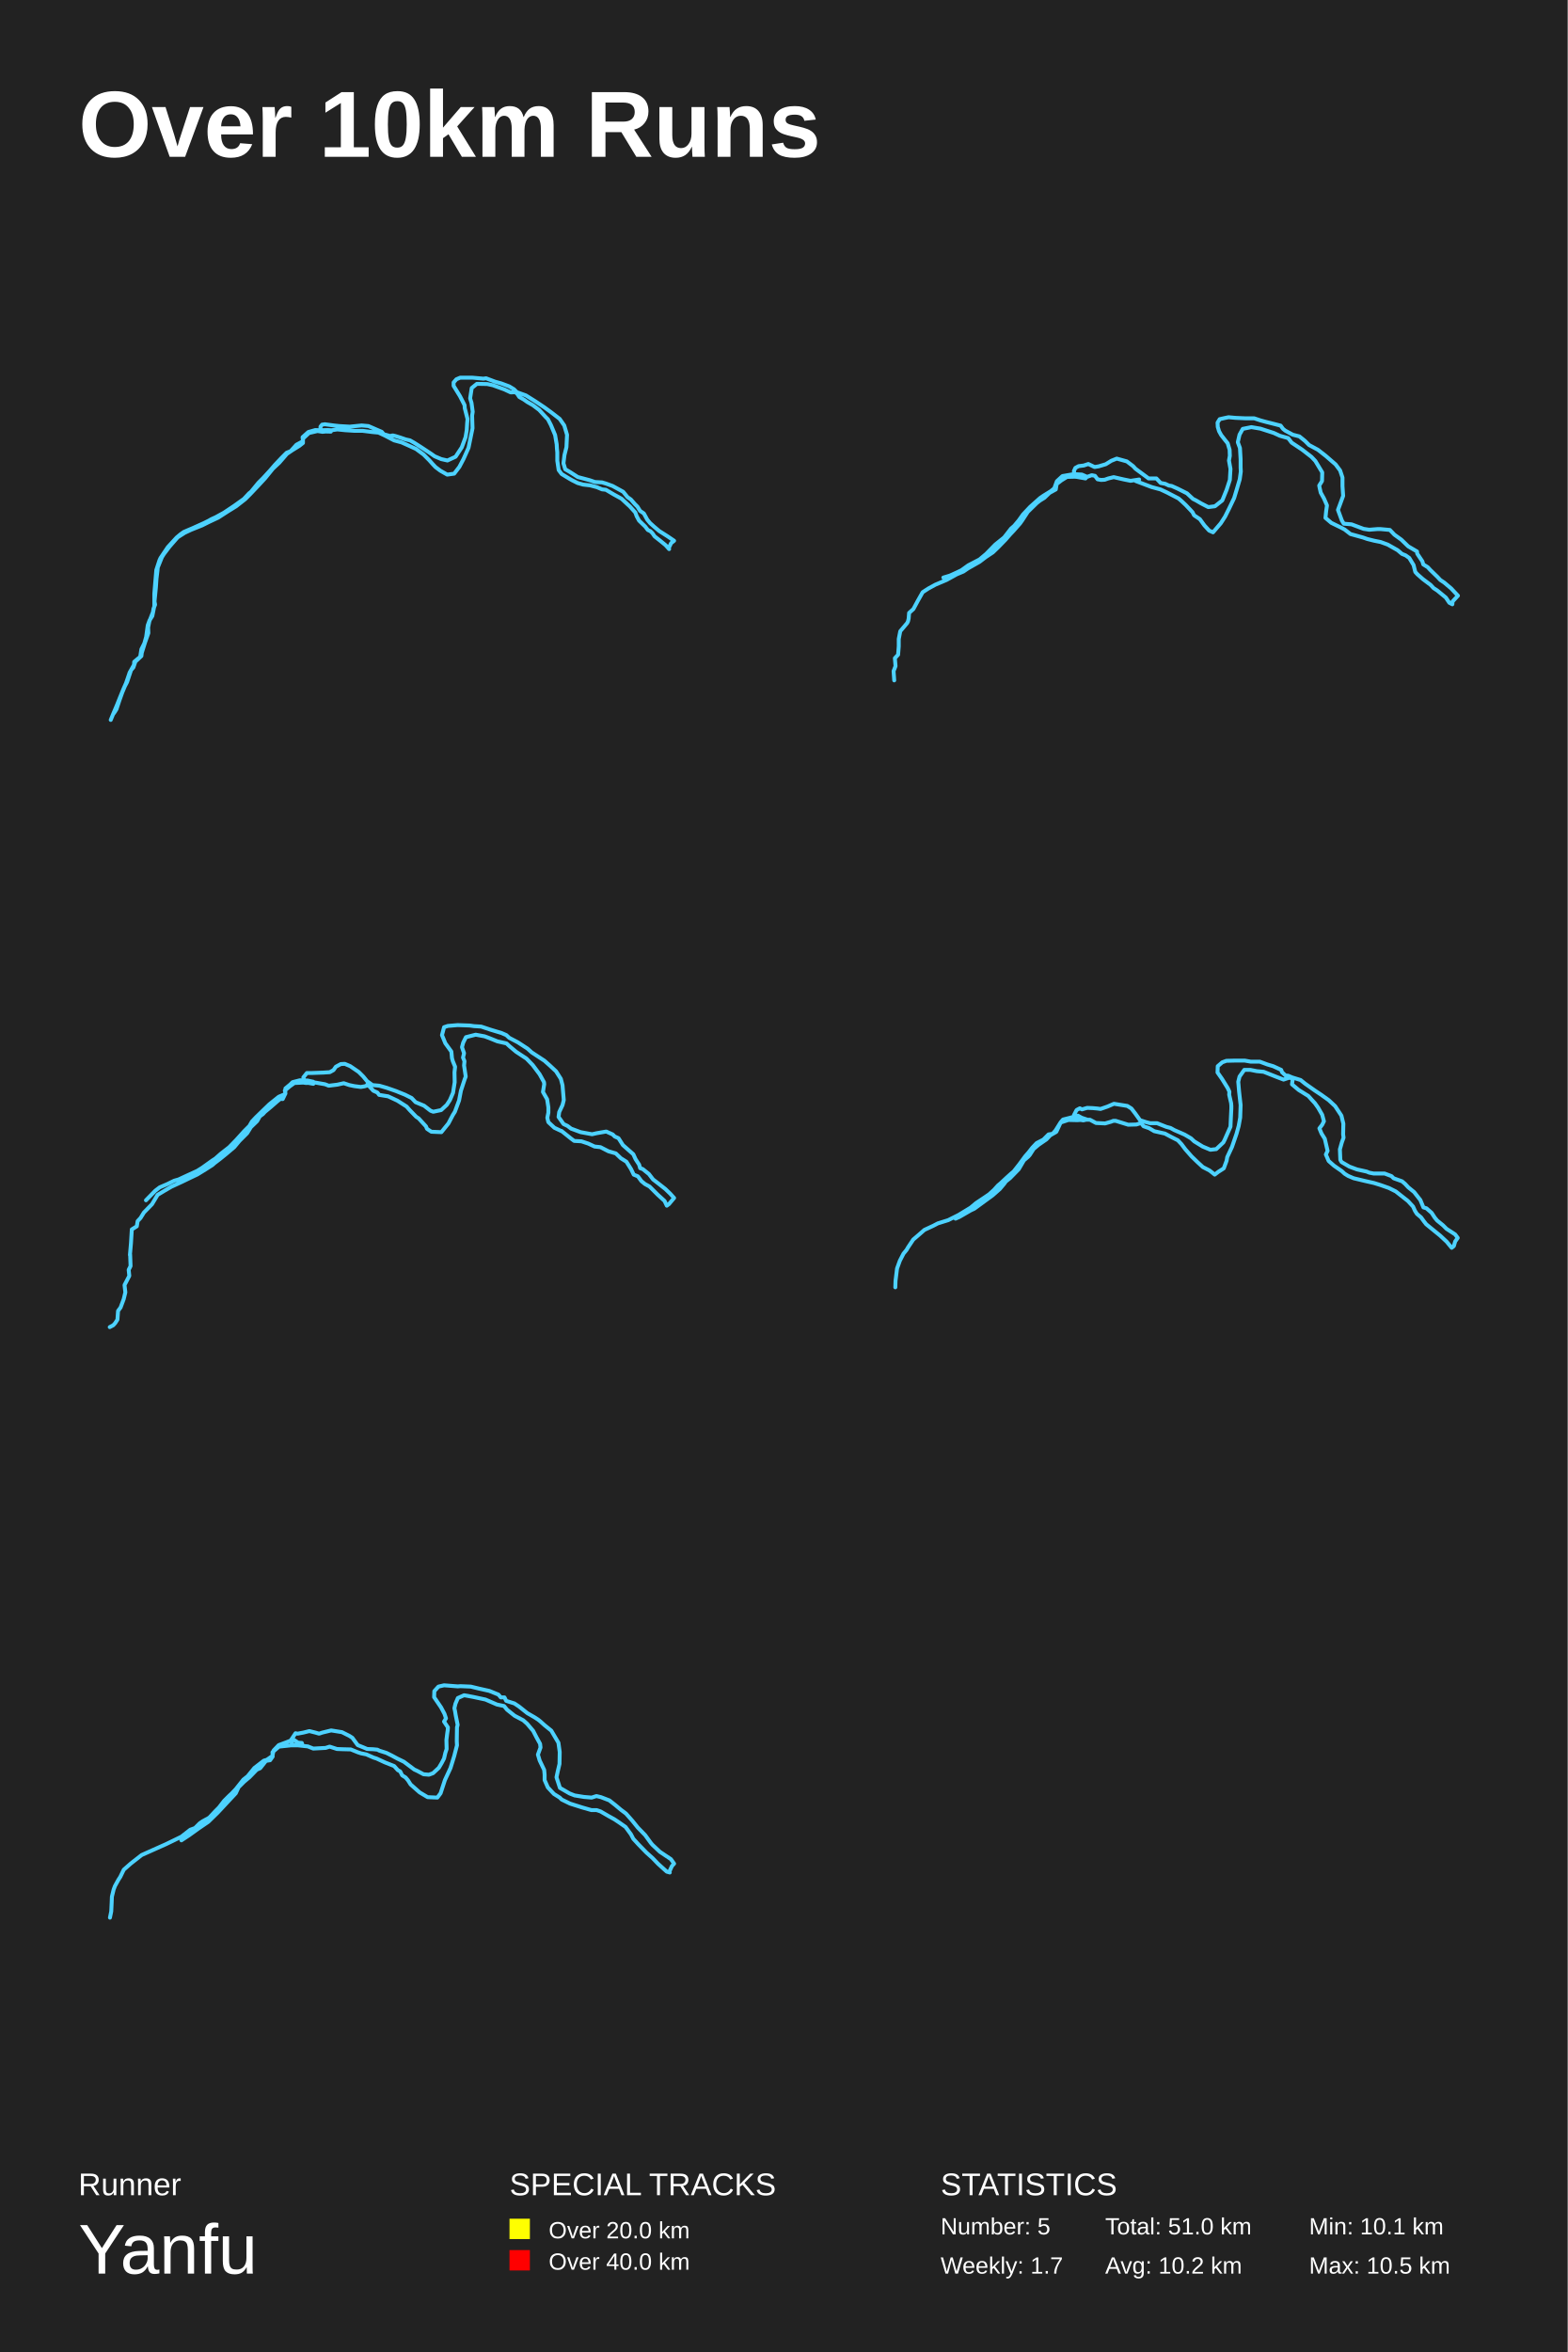
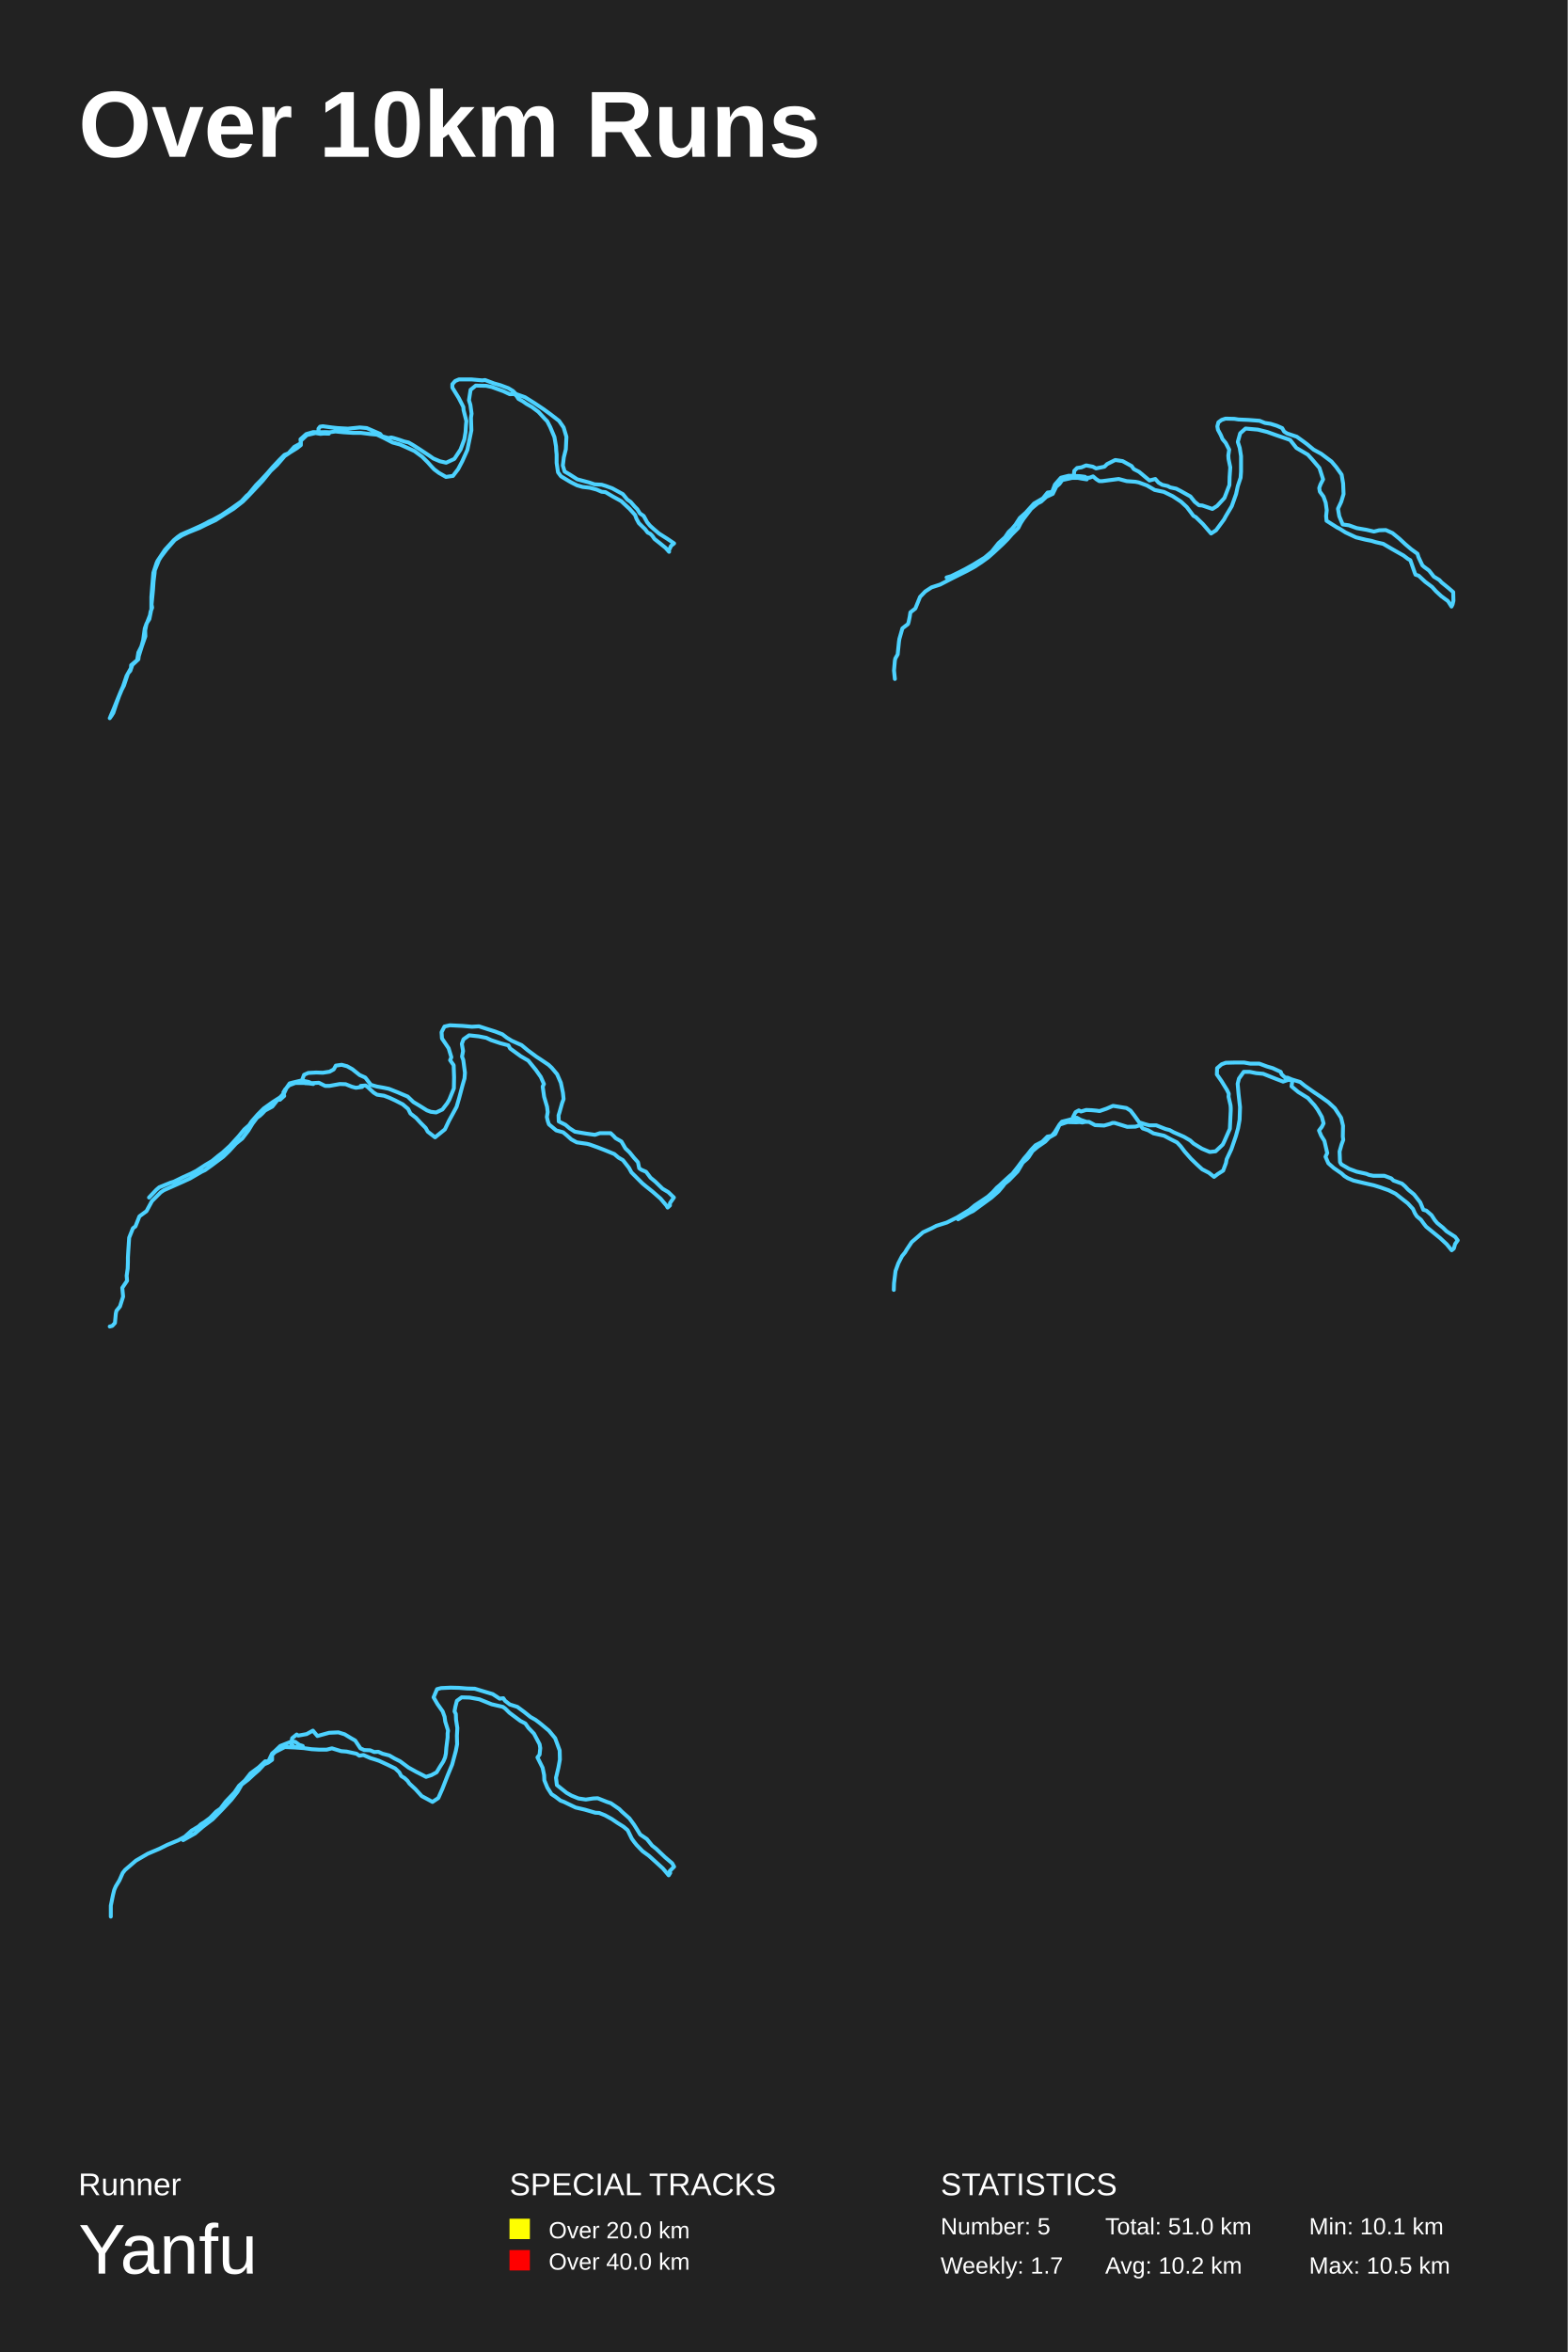
<svg xmlns="http://www.w3.org/2000/svg" baseProfile="full" height="300mm" version="1.1" viewBox="0,0,200,300" width="200mm">
  <defs />
  <rect fill="#222222" height="300" width="200" x="0" y="0" />
  <text fill="#FFFFFF" style="font-size:12px; font-family:Arial; font-weight:bold;" x="10" y="20">Over 10km Runs</text>
  <text fill="#FFFFFF" style="font-size:4px; font-family:Arial" x="10" y="280">Runner</text>
  <text fill="#FFFFFF" style="font-size:9px; font-family:Arial" x="10" y="290">Yanfu</text>
  <text fill="#FFFFFF" style="font-size:4px; font-family:Arial" x="65" y="280">SPECIAL TRACKS</text>
  <rect fill="yellow" height="2.6" width="2.6" x="65" y="283" />
  <text fill="#FFFFFF" style="font-size:3px; font-family:Arial" x="70" y="285.5">Over 20.0 km</text>
  <rect fill="red" height="2.6" width="2.6" x="65" y="287" />
  <text fill="#FFFFFF" style="font-size:3px; font-family:Arial" x="70" y="289.5">Over 40.0 km</text>
  <text fill="#FFFFFF" style="font-size:4px; font-family:Arial" x="120" y="280">STATISTICS</text>
  <text fill="#FFFFFF" style="font-size:3px; font-family:Arial" x="120" y="285">Number: 5</text>
  <text fill="#FFFFFF" style="font-size:3px; font-family:Arial" x="120" y="290">Weekly: 1.7</text>
  <text fill="#FFFFFF" style="font-size:3px; font-family:Arial" x="141" y="285">Total: 51.0 km</text>
  <text fill="#FFFFFF" style="font-size:3px; font-family:Arial" x="141" y="290">Avg: 10.2 km</text>
  <text fill="#FFFFFF" style="font-size:3px; font-family:Arial" x="167" y="285">Min: 10.1 km</text>
  <text fill="#FFFFFF" style="font-size:3px; font-family:Arial" x="167" y="290">Max: 10.5 km</text>
-   <polyline fill="none" opacity="1" points="14.127,91.827 14.482,90.964 14.914,89.948 15.32,88.932 15.777,87.815 16.082,87.129 16.336,86.393 16.539,85.783 17.097,84.793 17.123,84.412 17.884,83.777 18.037,82.812 18.417,82.05 18.646,81.238 18.849,79.765 19.078,79.13 19.433,78.571 19.687,77.301 19.687,75.752 19.814,74.203 19.941,72.705 20.347,71.46 20.474,71.181 21.413,69.784 22.53,68.565 23.013,68.159 23.444,67.854 24.028,67.6 24.511,67.397 26.034,66.711 26.643,66.407 26.948,66.229 27.506,65.975 28.573,65.391 29.867,64.527 31.111,63.638 31.772,62.927 32.025,62.724 32.965,61.581 33.549,60.997 34.437,60.032 35.072,59.296 35.935,58.382 36.57,57.747 37.078,57.544 37.814,56.731 38.652,56.274 38.601,55.766 39.337,55.106 40.226,54.852 40.886,54.877 41.774,54.852 42.307,54.877 43.044,54.775 44.059,54.877 45.252,54.953 46.268,54.953 47.487,55.106 48.299,55.182 49.111,55.563 50.279,56.172 51.219,56.426 52.133,56.832 53.072,57.264 54.037,57.975 54.773,58.712 55.179,59.169 55.56,59.575 56.169,60.032 57.058,60.54 57.946,60.413 58.606,59.55 59.14,58.534 59.774,57.112 59.977,56.121 60.282,54.623 60.231,53.023 60.307,52.515 60.155,51.398 59.977,50.814 60.054,50.306 60.181,49.493 60.841,48.96 62.161,48.985 62.872,49.138 64.344,49.671 65.157,50.052 65.766,50.026 66.02,50.28 66.248,50.636 66.832,50.966 67.264,51.271 67.975,51.677 68.787,52.287 69.625,53.201 69.904,53.48 70.285,54.217 70.818,55.487 71.021,56.68 71.047,57.188 71.097,57.696 71.097,58.763 71.275,59.956 71.656,60.464 72.621,61.048 72.976,61.251 73.687,61.607 74.398,61.81 75.286,61.912 76.15,62.14 76.81,62.419 77.292,62.47 78.282,63.054 79.298,63.613 80.085,64.35 80.339,64.578 81.049,65.365 81.227,65.848 81.532,66.407 82.319,67.168 82.649,67.6 82.979,67.753 83.233,68.006 83.512,68.413 84.223,68.972 84.908,69.53 85.365,70.038 85.289,69.962 85.619,69.276 86.0,68.972 85.137,68.387 84.096,67.727 83.436,67.168 82.928,66.711 82.573,66.28 82.141,65.492 81.659,65.162 81.329,64.629 80.973,64.273 80.491,63.715 80.059,63.41 79.501,62.724 78.155,61.988 77.317,61.683 76.81,61.531 75.896,61.48 75.236,61.251 73.712,60.845 72.722,60.21 72.113,59.855 71.884,59.093 72.011,58.051 72.265,57.036 72.341,55.461 71.986,54.268 71.402,53.429 70.285,52.566 69.447,51.957 68.305,51.195 67.086,50.433 65.944,50.026 65.563,49.646 64.979,49.29 63.963,48.909 63.151,48.68 62.008,48.249 61.678,48.3 60.282,48.173 58.708,48.173 58.226,48.376 57.87,48.782 57.87,49.214 58.683,50.534 59.14,51.423 59.267,51.677 59.292,52.058 59.647,53.455 59.597,53.988 59.546,54.852 59.394,55.766 58.911,57.061 58.124,58.255 57.083,58.737 56.296,58.559 55.458,58.204 54.951,57.848 53.681,57.01 52.843,56.477 52.31,56.172 51.752,56.045 51.092,55.817 50.432,55.613 50.102,55.537 49.772,55.613 48.959,55.385 48.705,55.08 48.172,54.852 47.004,54.344 46.141,54.268 44.618,54.42 43.298,54.344 42.587,54.268 41.444,54.115 41.089,54.166 40.886,54.42 40.886,54.801 41.114,55.029 42.206,55.055 42.155,54.979 41.14,55.08 40.505,54.979 39.413,55.233 38.652,55.944 38.652,56.502 38.169,56.883 37.306,57.417 36.595,57.899 36.291,58.255 35.63,59.016 34.818,59.778 33.828,60.997 32.838,62.064 31.898,63.054 31.289,63.664 30.121,64.578 29.055,65.238 27.836,66.026 26.643,66.584 25.78,67.016 24.384,67.575 23.571,67.956 22.657,68.54 21.616,69.733 20.906,70.673 20.652,71.079 20.118,72.4 20.093,72.755 19.966,73.797 19.89,74.914 19.712,76.717 19.788,77.123 19.585,77.631 19.509,78.088 19.052,79.257 18.9,80.019 18.925,80.755 18.494,81.974 18.087,83.269 18.037,83.675 17.605,84.082 17.275,84.387 17.021,85.123 16.717,85.479 16.209,87.002 15.929,87.536 15.599,88.323 15.244,89.313 14.863,90.456 14.66,90.786 14.406,91.142" stroke="#4DD2FF" stroke-dasharray="none" stroke-linecap="round" stroke-linejoin="round" stroke-width="0.5" />
-   <polyline fill="none" opacity="1" points="114.082,86.782 114.0,85.6 114.247,84.968 114.165,83.951 114.577,83.511 114.66,82.439 114.66,81.504 114.852,80.515 115.731,79.47 115.841,79.25 115.924,78.893 115.979,78.178 116.528,77.683 117.105,76.611 117.71,75.539 118.424,75.072 119.331,74.577 120.76,73.972 122.052,73.257 122.904,72.9 123.508,72.488 124.965,71.663 125.762,71.058 126.669,70.454 127.356,69.794 128.29,68.832 128.84,68.199 129.307,67.705 130.131,66.77 130.406,66.385 131.121,65.286 132.275,64.159 132.66,63.856 133.237,63.499 133.896,62.867 134.693,62.427 134.803,61.74 135.408,61.272 136.122,60.832 137.111,60.805 137.469,60.832 138.678,60.832 139.282,60.612 139.695,60.695 140.024,61.135 140.464,61.217 140.931,61.19 141.398,61.025 142.085,60.86 143.405,61.162 144.229,61.327 145.328,61.162 144.889,61.355 146.922,62.124 148.049,62.427 148.873,62.812 150.357,63.581 150.769,63.939 151.264,64.406 151.841,65.011 152.144,65.341 152.336,65.725 153.078,66.22 153.655,67.017 154.26,67.677 154.754,67.897 155.744,66.743 156.293,65.89 156.788,64.901 157.447,63.526 157.805,62.344 158.162,61.135 158.299,60.145 158.272,59.65 158.272,58.578 158.189,57.149 157.915,56.407 158.134,55.444 158.547,54.702 159.646,54.482 160.8,54.675 162.504,55.225 163.273,55.582 164.345,55.884 164.785,56.462 166.104,57.341 167.313,58.276 167.808,58.798 168.687,60.255 168.66,61.355 168.302,61.932 168.357,62.234 168.495,62.839 168.907,63.581 169.292,64.461 169.182,65.231 169.099,66.055 169.841,66.688 171.078,67.292 171.545,67.54 172.287,68.117 173.881,68.557 174.431,68.749 175.31,68.969 176.134,69.134 177.041,69.464 178.305,70.179 178.855,70.646 179.322,70.838 179.789,71.168 180.339,72.075 180.559,72.955 180.834,73.257 181.521,73.862 182.51,74.604 182.895,75.017 183.362,75.319 184.461,76.226 184.901,76.886 185.285,77.078 185.313,76.721 186.0,75.979 185.121,75.044 184.241,74.302 183.747,73.972 183.389,73.587 182.455,72.68 182.153,72.35 181.576,71.993 181.466,71.608 180.806,70.619 180.779,70.344 179.652,69.684 178.773,68.832 177.893,68.199 177.316,67.595 176.134,67.485 175.722,67.485 174.678,67.567 173.963,67.457 172.424,66.88 171.435,66.798 171.188,66.385 170.693,65.038 170.94,64.378 171.353,63.251 171.27,62.014 171.27,60.915 170.968,60.008 170.391,59.238 169.154,58.166 168.137,57.369 167.011,56.764 166.489,56.242 165.774,55.664 164.922,55.444 163.96,54.922 163.685,54.702 163.383,54.29 162.421,54.043 161.542,53.823 160.827,53.63 160.003,53.355 158.876,53.355 157.64,53.3 156.733,53.218 156.211,53.328 155.606,53.465 155.331,53.905 155.359,54.455 155.524,55.005 155.798,55.499 156.293,56.132 156.623,56.544 156.87,57.369 156.898,58.138 156.788,58.743 156.98,59.815 156.898,61.217 156.485,62.482 155.936,63.829 155.002,64.571 154.15,64.681 153.243,64.214 152.583,63.829 152.198,63.636 151.429,62.922 150.824,62.619 150.22,62.317 149.478,61.987 149.121,61.932 148.653,61.712 148.076,61.602 147.527,61.025 146.84,61.025 146.537,61.025 144.861,59.788 144.559,59.458 143.762,58.853 142.47,58.496 141.783,58.771 141.069,59.211 140.162,59.485 139.64,59.568 138.843,59.183 138.266,59.375 137.606,59.458 137.194,59.678 137.002,60.09 137.111,60.612 137.386,60.832 138.485,61.025 138.65,60.805 138.018,60.53 136.974,60.475 135.545,60.722 134.831,61.382 134.501,62.289 134.061,62.647 133.127,63.224 132.687,63.526 131.423,64.653 130.516,65.615 129.966,66.385 129.389,67.072 128.977,67.43 128.51,68.035 128.098,68.557 126.971,69.464 125.817,70.646 124.965,71.361 123.536,72.103 122.656,72.735 122.024,73.038 121.173,73.422 120.348,73.67" stroke="#4DD2FF" stroke-dasharray="none" stroke-linecap="round" stroke-linejoin="round" stroke-width="0.5" />
-   <polyline fill="none" opacity="1" points="14.0,169.274 14.451,169.035 14.691,168.769 14.983,168.318 15.062,167.202 15.381,166.777 15.779,165.714 15.992,164.837 15.886,163.908 16.496,162.739 16.417,161.968 16.656,161.49 16.603,160.029 16.576,160.082 16.709,158.568 16.815,156.814 17.453,156.416 17.559,155.752 17.931,155.353 18.356,154.662 19.391,153.6 20.108,152.404 21.038,151.846 21.861,151.368 23.242,150.731 24.119,150.306 25.181,149.801 26.217,149.163 27.093,148.605 27.359,148.366 28.023,147.861 28.846,147.197 29.882,146.321 30.546,145.524 31.529,144.541 32.007,143.77 32.803,143 33.149,142.389 33.547,142.097 33.786,141.831 34.583,141.167 35.406,140.449 35.778,140.157 36.07,140.184 36.415,139.466 36.336,139.094 37,138.537 37.557,138.138 38.699,138.085 39.045,138.138 40.24,138.085 41.461,138.297 41.94,138.483 43.028,138.351 43.852,138.165 44.569,138.404 45.206,138.537 46.03,138.643 46.508,138.563 46.773,138.483 46.879,138.297 47.623,139.121 48.154,139.36 48.367,139.652 49.509,139.838 50.252,140.184 50.704,140.396 51.872,141.14 52.271,141.592 53.094,142.442 53.413,142.654 54.342,143.664 54.475,143.983 55.033,144.355 56.308,144.408 57.211,143.292 57.768,142.229 58.034,141.804 58.565,140.37 58.804,139.121 59.282,137.66 59.415,137.315 59.203,135.907 59.256,135.349 59.07,134.897 59.203,134.339 58.937,133.569 59.096,132.984 59.442,132.293 60.69,131.975 61.832,132.187 62.469,132.426 63.452,132.825 64.62,133.09 65.019,133.462 65.842,134.153 67.17,135.03 67.967,135.853 68.843,137.022 69.401,138.032 69.428,138.297 69.268,139.28 69.799,140.21 69.959,141.246 69.959,141.911 69.826,142.575 69.959,143.133 70.729,143.85 71.685,144.302 71.632,144.248 72.827,145.205 73.252,145.524 74.181,145.577 75.058,145.869 75.855,146.241 76.598,146.321 77.634,146.852 78.564,147.118 79.201,147.729 79.918,148.18 80.502,149.11 80.848,149.827 81.379,150.04 81.83,150.651 82.282,151.023 82.866,151.342 83.902,152.378 84.778,153.175 85.07,153.786 85.389,153.547 85.416,153.494 86.0,152.803 85.495,152.245 84.885,151.66 84.008,150.97 83.318,150.438 82.786,149.748 81.99,149.11 81.671,149.004 81.538,148.552 81.087,147.861 80.795,147.224 79.918,146.453 79.467,146.055 78.909,145.178 78.431,144.966 78.165,144.7 77.342,144.328 76.12,144.541 75.536,144.673 74.075,144.408 72.854,143.956 72.402,143.611 71.897,143.372 71.26,142.468 71.34,141.857 71.765,140.954 71.924,140.317 71.871,139.679 71.765,138.43 71.552,137.607 70.941,136.65 70.145,135.907 69.454,135.295 68.684,134.791 67.834,134.233 67.303,133.755 66.081,132.958 64.966,132.373 64.594,132.028 63.983,131.762 62.575,131.337 61.38,130.939 60.477,130.885 59.92,130.806 58.379,130.753 57.131,130.859 56.653,131.018 56.387,132.028 56.812,133.064 57.582,134.127 57.662,134.977 57.768,135.349 58.06,136.066 57.981,136.783 58.007,138.032 57.795,139.387 57.397,140.317 56.998,140.928 56.281,141.592 55.272,141.804 54.927,141.671 54.103,141.034 53.014,140.582 52.51,140.051 51.66,139.626 50.996,139.36 50.544,139.174 49.323,138.749 48.393,138.483 47.517,138.404 46.826,137.899 46.348,137.315 45.764,136.73 44.675,135.986 43.985,135.694 43.48,135.721 42.842,136.066 42.55,136.491 42.072,136.757 41.249,136.81 39.788,136.863 39.151,136.863 38.699,137.421 38.832,137.846 39.257,138.112 39.974,138.244 39.974,137.979 39.231,137.819 38.248,137.793 37.318,138.032 37.026,138.324 36.415,138.829 36.389,139.546 35.565,139.891 34.37,140.848 33.6,141.592 32.671,142.495 32.139,143.053 31.821,143.611 31.157,144.275 30.148,145.391 29.245,146.321 28.156,147.171 27.465,147.782 27.093,148.021 25.792,148.951 25.155,149.349 23.933,149.907 22.791,150.438 22.233,150.598 21.304,151.049 20.374,151.448 19.816,151.873 18.621,153.095" stroke="#4DD2FF" stroke-dasharray="none" stroke-linecap="round" stroke-linejoin="round" stroke-width="0.5" />
-   <polyline fill="none" opacity="1" points="121.902,155.44 122.398,155.219 123.829,154.393 124.298,154.173 125.316,153.429 126.638,152.465 127.546,151.666 128.125,150.978 128.317,150.702 128.868,150.262 129.969,149.132 130.63,148.003 131.181,147.535 131.374,147.315 131.869,146.544 132.53,145.993 133.494,145.332 133.989,144.808 134.76,144.368 135.311,143.183 136.302,142.853 137.431,142.88 138.285,142.825 139.055,142.825 139.826,143.239 140.983,143.294 141.754,143.073 142.029,142.963 142.332,142.963 143.929,143.459 144.975,143.431 145.581,143.239 145.884,143.652 146.6,143.9 147.26,144.285 148.61,144.588 149.491,145.056 150.262,145.442 150.73,145.938 151.225,146.599 152.024,147.507 152.767,148.224 153.455,148.857 154.309,149.298 154.97,149.821 155.438,149.463 156.126,149.022 156.484,148.058 156.567,147.59 157.172,146.296 157.751,144.616 158.026,143.624 158.219,142.55 158.274,140.953 158.081,139.245 157.971,137.978 158.136,137.317 158.742,136.463 159.513,136.463 160.339,136.628 161.22,136.711 162.817,137.345 163.753,137.703 164.414,137.482 164.937,137.51 164.827,138.309 165.68,139.025 166.919,139.796 167.387,140.319 167.745,140.705 168.158,141.283 168.681,142.192 168.902,143.018 168.681,143.459 168.324,143.927 168.599,144.588 169.012,145.249 169.37,146.791 169.15,147.26 169.507,148.086 170.196,148.692 171.187,149.38 171.545,149.711 171.985,149.986 172.701,150.289 174.078,150.62 175.289,150.895 176.088,151.143 177.189,151.529 178.07,151.969 178.979,152.685 179.612,153.181 180.273,153.897 180.521,154.448 180.769,154.834 181.292,155.274 181.65,155.77 181.953,156.156 182.696,156.762 183.742,157.615 184.568,158.386 185.202,159.158 185.477,158.937 185.642,158.359 185.972,157.891 185.642,157.45 184.541,156.734 184.1,156.293 183.357,155.687 183.054,155.329 182.641,154.696 181.98,154.118 181.595,154.007 181.209,153.071 180.411,152.052 179.667,151.446 179.254,151.005 178.869,150.675 177.795,150.289 177.52,150.014 176.639,149.683 175.234,149.683 174.684,149.573 174.353,149.435 173.114,149.16 172.151,148.802 171.159,148.224 170.994,147.948 170.939,146.599 171.187,145.717 171.407,145.111 171.352,144.698 171.38,143.321 171.132,142.302 170.333,141.09 169.507,140.319 168.461,139.575 167.718,139.08 166.506,138.226 165.928,137.758 164.854,137.427 164.331,137.207 164.001,137.179 163.56,136.766 163.45,136.463 162.431,135.995 161.688,135.775 160.724,135.417 159.568,135.417 158.797,135.279 157.585,135.279 156.457,135.306 155.933,135.499 155.355,135.995 155.328,136.794 155.906,137.62 156.622,138.777 156.842,139.245 156.815,139.631 157.062,140.705 157.09,141.035 157.09,141.393 157.035,142.495 156.98,143.707 156.236,145.387 156.071,145.717 155.163,146.571 154.419,146.654 153.428,146.241 152.354,145.58 151.941,145.194 151.143,144.726 150.647,144.505 149.821,144.147 149.325,143.872 148.802,143.734 148.169,143.486 147.618,143.266 146.737,143.266 146.214,143.128 145.443,142.88 144.81,141.999 144.342,141.393 143.819,141.063 142.965,140.925 142.112,140.787 141.286,141.145 140.405,141.448 139.992,141.393 139.386,141.338 138.698,141.311 138.037,141.503 137.761,141.366 137.348,141.586 137.018,142.219 137.266,142.743 138.202,142.908 138.67,142.798 138.009,142.578 137.514,142.302 136.385,142.605 135.614,142.798 135.311,143.156 134.678,144.175 134.292,144.616 133.769,144.698 133.108,145.359 132.255,145.8 131.704,146.378 131.208,147.012 130.795,147.48 130.024,148.527 129.309,149.435 129.006,149.683 128.455,150.179 127.657,150.923 127.326,151.198 126.803,151.776 126.197,152.327 125.674,152.685 124.518,153.457 123.829,154.035 122.288,154.971 120.966,155.632 119.644,156.045 119.066,156.348 117.937,156.872 117.276,157.45 116.506,158.111 115.845,159.103 115.652,159.433 115.267,159.901 114.798,160.81 114.441,161.802 114.248,163.372 114.22,164.198" stroke="#4DD2FF" stroke-dasharray="none" stroke-linecap="round" stroke-linejoin="round" stroke-width="0.5" />
-   <polyline fill="none" opacity="1" points="23.141,234.737 24.105,234.104 25.371,233.195 26.583,232.369 27.767,231.212 28.923,229.972 30.08,228.733 30.437,227.962 31.153,227.246 31.814,226.695 32.75,225.731 33.191,225.538 33.934,224.602 34.457,224.519 34.788,224.051 34.76,223.5 35.586,222.784 37.156,222.619 37.982,222.619 39.276,222.757 39.964,223.032 41.533,222.949 42.057,222.784 42.993,223.087 43.736,223.115 44.755,223.142 45.636,223.5 46.049,223.638 46.737,223.776 47.673,224.189 48.031,224.299 49.105,224.795 50.289,225.263 50.757,225.786 51.06,225.951 51.308,226.447 51.748,226.723 52.051,227.081 52.382,227.604 53.538,228.623 54.557,229.229 55.796,229.284 56.209,228.733 56.759,227.053 57.475,225.511 57.943,223.996 58.301,222.619 58.274,222.068 58.301,220.333 58.384,220.002 58.136,218.763 58.054,218.267 57.971,217.882 58.109,217.303 58.411,216.587 59.21,216.229 60.394,216.449 61.936,216.78 63.395,217.413 64.304,217.606 64.689,218.074 65.653,218.846 66.754,219.424 67.25,219.865 68.021,220.774 68.461,221.627 68.902,222.426 68.957,222.894 68.626,223.803 68.847,224.547 69.425,225.759 69.48,226.365 69.48,227.053 69.893,227.989 70.664,228.816 71.407,229.284 71.655,229.532 72.729,230.055 74.298,230.551 75.455,230.881 76.115,230.881 76.611,231.047 77.657,231.653 78.401,232.066 78.979,232.451 79.805,233.03 80.493,233.966 80.796,234.544 81.154,234.93 81.402,235.205 82.476,236.307 83.247,236.996 83.963,237.739 85.064,238.731 85.449,238.841 85.367,238.786 85.725,238.015 86.0,237.712 85.587,237.133 84.183,236.197 83.247,235.316 83.054,235.095 82.311,234.076 81.374,233.112 80.686,232.258 79.86,231.322 79.199,230.826 78.511,230.248 77.74,229.642 76.666,229.229 76.088,229.091 75.482,229.284 74.491,229.201 73.307,229.009 72.674,228.761 71.435,228.045 70.994,226.695 71.159,225.924 71.38,224.987 71.407,223.473 71.242,222.288 70.333,220.746 69.48,220.057 68.929,219.562 68.654,219.341 68.186,219.038 67.277,218.515 66.203,217.661 65.625,217.276 64.579,216.945 64.359,216.505 63.891,216.505 63.588,216.146 62.431,215.678 61.082,215.375 60.063,215.127 58.742,215.072 58.411,215.1 56.649,214.962 55.933,215.127 55.41,215.706 55.383,216.477 56.264,217.771 56.704,218.598 56.897,219.176 56.649,219.589 57.145,220.333 57.117,220.691 57.062,221.049 56.952,221.93 56.98,223.087 56.815,223.583 56.649,224.299 56.346,224.877 55.989,225.483 55.245,226.172 54.722,226.365 54.034,226.309 53.263,225.896 52.85,225.704 51.528,224.712 50.675,224.299 50.014,223.941 49.298,223.583 48.417,223.307 48.141,223.17 47.591,223.115 46.847,223.087 46.324,222.867 45.636,222.591 44.948,221.655 44.562,221.407 43.626,220.939 42.249,220.718 41.12,220.994 40.707,221.132 40.239,220.994 39.468,220.801 38.698,220.994 37.954,221.132 37.706,221.076 37.101,221.985 37.321,222.536 37.899,222.619 38.615,222.646 38.505,222.316 38.037,222.288 37.431,221.875 36.522,222.233 35.559,222.591 34.898,223.28 34.76,223.968 34.044,224.464 33.659,224.574 32.447,225.511 31.594,226.557 31.043,226.998 30.08,228.21 29.556,228.761 29.226,229.064 28.593,229.697 27.932,230.551 27.464,231.019 26.693,231.845 25.839,232.314 25.481,232.561 24.876,233.167 24.27,233.388 23.141,234.269 21.957,234.847 21.159,235.233 19.617,235.921 18.075,236.61 16.698,237.684 15.79,238.483 15.349,239.392 15.101,239.777 14.661,240.576 14.496,241.017 14.275,241.926 14.248,242.642 14.193,243.798 14.028,244.597" stroke="#4DD2FF" stroke-dasharray="none" stroke-linecap="round" stroke-linejoin="round" stroke-width="0.5" />
+   <polyline fill="none" opacity="1" points="14.077,91.428 14.511,90.406 14.919,89.385 15.379,88.261 15.685,87.571 15.94,86.831 16.145,86.218 16.706,85.222 16.732,84.839 17.498,84.2 17.651,83.23 18.034,82.463 18.264,81.646 18.468,80.165 18.698,79.526 19.055,78.964 19.311,77.687 19.311,76.13 19.438,74.572 19.566,73.065 19.974,71.813 20.102,71.532 21.047,70.128 22.17,68.902 22.655,68.493 23.089,68.187 23.677,67.931 24.162,67.727 25.694,67.037 26.306,66.731 26.613,66.552 27.174,66.297 28.247,65.709 29.549,64.841 30.8,63.947 31.464,63.232 31.719,63.028 32.664,61.878 33.251,61.291 34.145,60.321 34.783,59.58 35.651,58.66 36.289,58.022 36.8,57.818 37.54,57 38.383,56.541 38.332,56.03 39.072,55.366 39.966,55.11 40.63,55.136 41.523,55.11 42.06,55.136 42.8,55.034 43.821,55.136 45.021,55.213 46.043,55.213 47.268,55.366 48.085,55.442 48.902,55.826 50.077,56.439 51.021,56.694 51.94,57.103 52.885,57.537 53.855,58.252 54.596,58.992 55.004,59.452 55.387,59.861 56.0,60.321 56.894,60.831 57.787,60.704 58.451,59.835 58.987,58.814 59.626,57.383 59.83,56.387 60.136,54.881 60.085,53.272 60.162,52.761 60.009,51.637 59.83,51.05 59.906,50.539 60.034,49.722 60.698,49.185 62.026,49.211 62.74,49.364 64.221,49.9 65.038,50.283 65.651,50.258 65.906,50.513 66.136,50.871 66.723,51.203 67.157,51.509 67.872,51.918 68.689,52.531 69.532,53.45 69.813,53.731 70.196,54.472 70.732,55.749 70.936,56.949 70.962,57.46 71.013,57.971 71.013,59.044 71.191,60.244 71.574,60.755 72.545,61.342 72.902,61.546 73.617,61.904 74.332,62.108 75.226,62.21 76.094,62.44 76.757,62.721 77.243,62.772 78.238,63.36 79.26,63.922 80.051,64.662 80.306,64.892 81.021,65.684 81.2,66.169 81.506,66.731 82.298,67.497 82.63,67.931 82.962,68.085 83.217,68.34 83.498,68.749 84.213,69.31 84.902,69.872 85.362,70.383 85.285,70.307 85.617,69.617 86.0,69.31 85.132,68.723 84.085,68.059 83.421,67.497 82.911,67.037 82.553,66.603 82.119,65.812 81.634,65.48 81.302,64.943 80.945,64.586 80.46,64.024 80.026,63.717 79.464,63.028 78.111,62.287 77.268,61.981 76.757,61.827 75.838,61.776 75.174,61.546 73.643,61.138 72.647,60.499 72.034,60.142 71.804,59.376 71.932,58.328 72.187,57.307 72.264,55.723 71.906,54.523 71.319,53.68 70.196,52.812 69.353,52.199 68.204,51.433 66.979,50.667 65.83,50.258 65.447,49.875 64.86,49.517 63.838,49.134 63.021,48.904 61.872,48.47 61.54,48.521 60.136,48.394 58.553,48.394 58.068,48.598 57.711,49.006 57.711,49.441 58.528,50.769 58.987,51.663 59.115,51.918 59.14,52.301 59.498,53.706 59.447,54.242 59.396,55.11 59.243,56.03 58.757,57.332 57.966,58.533 56.919,59.018 56.128,58.839 55.285,58.482 54.774,58.124 53.498,57.281 52.655,56.745 52.119,56.439 51.557,56.311 50.894,56.081 50.23,55.877 49.898,55.8 49.566,55.877 48.749,55.647 48.494,55.34 47.957,55.11 46.783,54.6 45.915,54.523 44.383,54.676 43.055,54.6 42.34,54.523 41.191,54.37 40.834,54.421 40.63,54.676 40.63,55.059 40.86,55.289 41.957,55.315 41.906,55.238 40.885,55.34 40.247,55.238 39.149,55.494 38.383,56.209 38.383,56.771 37.898,57.154 37.03,57.69 36.315,58.175 36.009,58.533 35.345,59.299 34.528,60.065 33.532,61.291 32.536,62.364 31.591,63.36 30.979,63.973 29.804,64.892 28.732,65.556 27.506,66.348 26.306,66.91 25.438,67.344 24.034,67.906 23.217,68.289 22.298,68.876 21.251,70.077 20.536,71.022 20.281,71.43 19.745,72.758 19.719,73.116 19.591,74.163 19.515,75.287 19.336,77.1 19.413,77.509 19.209,78.019 19.132,78.479 18.672,79.654 18.519,80.42 18.545,81.161 18.111,82.387 17.702,83.689 17.651,84.098 17.217,84.506 16.885,84.813 16.63,85.554 16.323,85.911 15.813,87.444 15.532,87.98 15.2,88.772 14.843,89.768 14.46,90.917 14.255,91.249 14.0,91.606" stroke="#4DD2FF" stroke-dasharray="none" stroke-linecap="round" stroke-linejoin="round" stroke-width="0.5" />
+   <polyline fill="none" opacity="1" points="114.165,86.603 114.055,85.531 114.165,84.267 114.22,83.992 114.522,83.47 114.687,81.848 114.742,81.49 115.127,80.144 115.841,79.594 115.924,79.319 116.061,78.659 116.144,78.109 116.776,77.615 117.38,76.13 118.04,75.443 118.837,74.921 119.936,74.563 121.42,73.794 122.739,73.134 123.398,72.804 124.305,72.309 125.185,71.732 126.064,71.1 126.751,70.495 127.905,69.423 128.537,68.79 129.087,68.158 129.911,67.334 130.214,66.729 130.571,66.179 131.56,64.887 132.385,64.2 132.824,63.98 133.484,63.375 134.308,62.99 134.748,62.083 135.16,61.726 135.518,61.231 136.782,60.956 137.276,60.956 138.348,60.956 139.008,60.929 139.447,60.764 139.86,61.121 140.244,61.368 140.602,61.368 141.234,61.286 141.646,61.231 142.718,61.094 143.734,61.368 144.861,61.451 145.273,61.533 146.318,61.918 147.307,62.495 148.489,62.743 149.615,63.293 150.66,63.98 151.017,64.31 151.402,64.667 151.924,65.354 152.253,65.794 152.556,65.959 153.463,66.839 154.122,67.608 154.507,68.048 155.139,67.636 156.156,66.261 156.376,65.849 157.145,64.557 157.695,63.018 157.915,62.001 158.272,60.929 158.327,60.159 158.327,58.922 158.327,58.18 158.162,57.135 157.915,56.365 158.217,55.266 158.904,54.661 160.47,54.798 161.679,55.101 162.834,55.513 163.96,55.898 164.592,56.118 165.389,57.135 166.846,57.987 167.395,58.592 168.33,59.692 168.797,61.148 168.467,61.781 168.302,62.248 168.385,62.715 168.852,63.348 169.127,64.117 169.264,65.079 169.182,65.822 169.237,66.426 170.583,67.279 170.913,67.444 171.655,67.911 173.002,68.543 174.238,68.845 174.953,68.983 175.502,69.148 176.464,69.368 177.591,70.028 178.608,70.605 179.047,70.852 179.624,71.292 179.927,71.457 180.476,73.024 180.586,73.299 180.998,73.436 181.823,74.206 182.702,74.866 183.197,75.415 183.884,76.048 184.736,76.68 185.176,77.367 185.313,77.092 185.423,76.625 185.395,75.525 184.791,75.003 183.911,74.288 183.637,73.986 182.922,73.546 182.318,72.776 181.685,72.309 181.466,72.117 180.971,71.072 180.834,70.632 180.037,70.055 179.295,69.423 178.525,68.708 177.646,67.993 176.794,67.608 175.942,67.636 175.282,67.801 174.348,67.581 173.084,67.361 172.095,67.004 171.298,66.894 170.858,65.849 170.693,64.887 171.105,64.007 171.408,63.018 171.353,61.671 171.16,60.544 170.473,59.582 169.869,58.867 168.55,57.877 167.588,57.355 166.763,56.668 166.324,56.338 165.444,55.706 164.208,55.293 163.823,55.046 163.576,54.606 162.889,54.304 162.092,54.056 161.377,53.946 160.69,53.671 159.261,53.561 157.997,53.506 157.475,53.424 156.348,53.397 155.853,53.561 155.441,53.864 155.304,54.386 155.386,54.826 155.744,55.486 155.963,56.008 156.376,56.503 156.815,57.355 156.705,58.097 156.733,58.537 156.953,59.609 156.87,60.846 156.843,61.863 156.211,63.513 155.276,64.53 154.672,64.915 153.38,64.475 152.968,64.447 152.418,64.007 151.869,63.32 151.127,62.908 150.687,62.66 150.055,62.331 149.285,62.166 148.983,62.001 148.269,61.836 147.802,61.561 147.389,61.094 146.647,61.286 145.328,60.186 144.641,59.829 144.366,59.444 143.212,58.812 142.278,58.674 141.234,59.197 140.904,59.527 139.832,59.747 139.42,59.527 138.568,59.362 137.963,59.609 137.414,59.692 137.056,60.049 137.002,60.544 137.221,60.901 137.963,61.039 138.65,61.148 138.431,60.819 137.798,60.736 136.342,60.681 135.353,60.929 134.583,61.808 134.226,62.743 133.649,62.825 133.044,63.568 131.918,64.227 130.873,65.382 130.104,66.069 129.554,66.921 129.087,67.471 128.675,67.856 128.208,68.543 127.383,69.285 126.531,70.357 125.624,71.127 124.14,72.034 123.206,72.557 122.464,72.941 121.337,73.491 120.76,73.656" stroke="#4DD2FF" stroke-dasharray="none" stroke-linecap="round" stroke-linejoin="round" stroke-width="0.5" />
+   <polyline fill="none" opacity="1" points="14.0,169.199 14.32,169.119 14.666,168.745 14.773,167.572 14.853,167.199 15.306,166.639 15.706,165.386 15.599,164.266 16.213,163.359 16.159,162.719 16.292,161.786 16.319,160.933 16.319,160.399 16.372,159.493 16.479,157.866 16.959,156.666 17.279,156.426 17.599,155.626 17.785,155.146 18.692,154.48 19.385,153.2 20.504,152.08 20.904,151.813 22.344,151.173 23.303,150.747 24.236,150.32 25.702,149.467 26.155,149.253 27.009,148.64 27.435,148.32 28.475,147.547 29.248,146.8 30.101,145.867 30.9,145.227 31.673,144.214 32.207,143.334 32.793,142.561 33.14,142.321 33.459,142.027 33.806,141.654 34.739,141.147 35.432,140.267 35.725,140.267 36.258,139.787 36.152,139.334 36.392,138.934 36.898,138.427 37.671,138.134 38.684,138.134 39.724,138.161 40.683,138.108 41.483,138.507 42.043,138.507 43.349,138.268 44.096,138.294 44.895,138.614 45.402,138.747 46.201,138.641 46.015,138.507 46.628,138.454 46.894,138.641 47.668,139.361 48.094,139.627 49,139.761 49.693,140.027 50.44,140.374 51.373,140.854 52.066,141.441 52.359,142.027 53.079,142.587 53.665,143.227 54.305,143.867 54.572,144.347 55.505,145.067 56.757,144.054 57.264,142.987 57.744,142.107 58.25,141.174 58.57,140.081 59.023,138.374 59.263,137.548 59.317,136.828 59.157,135.601 59.103,135.201 58.943,134.774 59.077,134.054 58.917,133.148 59.13,132.561 59.85,132.055 61.076,132.188 62.036,132.375 62.649,132.668 63.848,133.068 64.861,133.335 65.074,133.734 66.434,134.721 67.394,135.281 68.353,136.454 68.993,137.361 69.393,138.268 69.233,138.587 69.419,139.894 69.793,141.174 69.873,141.841 69.766,142.481 69.899,143.041 70.033,143.414 70.966,144.187 71.845,144.427 72.298,144.8 72.885,145.334 73.578,145.707 74.884,145.894 75.204,145.974 76.244,146.347 77.203,146.72 78.376,147.2 78.909,147.654 79.469,147.974 80.242,148.96 80.562,149.547 81.122,150.107 81.495,150.48 81.948,150.933 82.428,151.333 83.228,151.973 84.267,152.88 85.014,153.76 85.174,154.026 85.467,153.76 85.467,153.466 85.973,152.747 85.254,152.053 84.534,151.627 83.601,150.72 82.988,150.213 82.428,149.467 81.815,149.2 81.548,149.013 81.388,148.24 80.882,147.68 80.322,146.987 79.789,146.48 79.282,145.6 78.536,145.174 78.296,144.907 77.896,144.534 76.537,144.534 75.897,144.747 74.751,144.587 73.338,144.347 72.672,143.92 72.138,143.467 71.285,143.041 71.259,142.267 71.392,141.841 71.712,140.694 71.899,140.187 71.819,139.387 71.552,138.108 71.072,137.014 70.379,136.188 69.979,135.814 68.913,135.094 68.46,134.801 67.34,133.974 66.541,133.308 65.288,132.748 64.675,132.375 64.088,131.921 63.182,131.575 62.169,131.255 61.103,130.908 60.196,130.961 59.023,130.855 57.397,130.775 56.704,130.935 56.331,131.655 56.384,132.455 57.237,133.708 57.584,134.854 57.424,135.228 57.877,135.868 57.904,136.694 57.93,137.388 57.904,138.827 57.317,140.267 57.051,140.721 56.438,141.521 55.638,141.894 54.971,141.814 54.465,141.627 53.532,141.041 52.732,140.561 52.013,139.867 51.373,139.601 50.76,139.334 49.613,138.881 48.974,138.747 48.067,138.587 47.321,138.374 46.601,137.441 45.882,137.121 44.949,136.374 44.282,136.001 43.589,135.814 42.843,135.921 42.576,136.401 42.043,136.694 41.19,136.828 40.337,136.801 39.324,136.854 38.791,137.094 38.551,137.734 38.924,138.161 39.431,138.188 39.964,138.268 39.377,138.001 38.471,137.814 37.351,138.081 36.951,138.188 36.578,138.721 36.258,139.414 35.725,139.974 34.766,140.587 33.646,141.387 32.873,142.161 32.1,143.041 31.78,143.52 31.167,144.054 30.447,144.934 29.328,146.16 28.395,147.014 27.835,147.44 27.062,148.08 26.209,148.587 25.063,149.333 24.396,149.68 23.33,150.16 22.184,150.72 21.757,150.853 20.318,151.44 19.944,151.76 19.011,152.747" stroke="#4DD2FF" stroke-dasharray="none" stroke-linecap="round" stroke-linejoin="round" stroke-width="0.5" />
+   <polyline fill="none" opacity="1" points="122.227,155.523 123.663,154.695 124.132,154.474 125.153,153.728 126.479,152.762 127.39,151.961 127.969,151.27 128.163,150.994 128.715,150.552 129.819,149.42 130.482,148.288 131.034,147.818 131.227,147.597 131.724,146.824 132.387,146.272 133.353,145.609 133.85,145.084 134.623,144.643 135.175,143.455 136.169,143.124 137.301,143.151 138.156,143.096 138.929,143.096 139.702,143.51 140.862,143.566 141.635,143.345 141.911,143.234 142.215,143.234 143.816,143.731 144.865,143.704 145.472,143.51 145.776,143.925 146.494,144.173 147.156,144.56 148.509,144.863 149.393,145.333 150.166,145.72 150.635,146.217 151.132,146.879 151.933,147.791 152.678,148.509 153.368,149.144 154.224,149.586 154.887,150.11 155.356,149.751 156.046,149.31 156.405,148.343 156.488,147.874 157.095,146.576 157.675,144.891 157.951,143.897 158.144,142.82 158.199,141.218 158.006,139.506 157.896,138.236 158.061,137.573 158.669,136.717 159.442,136.717 160.27,136.883 161.153,136.965 162.755,137.601 163.693,137.96 164.356,137.739 164.88,137.766 164.77,138.567 165.626,139.285 166.868,140.058 167.337,140.583 167.696,140.97 168.11,141.55 168.635,142.461 168.856,143.289 168.635,143.731 168.276,144.201 168.552,144.863 168.966,145.526 169.325,147.073 169.104,147.542 169.463,148.371 170.153,148.978 171.147,149.669 171.506,150 171.948,150.276 172.666,150.58 174.046,150.911 175.261,151.187 176.061,151.436 177.166,151.823 178.049,152.265 178.96,152.983 179.595,153.48 180.258,154.198 180.506,154.75 180.755,155.137 181.279,155.578 181.638,156.075 181.942,156.462 182.687,157.07 183.736,157.926 184.564,158.699 185.199,159.472 185.475,159.251 185.641,158.671 185.972,158.202 185.641,157.76 184.537,157.042 184.095,156.6 183.35,155.993 183.046,155.634 182.632,154.998 181.969,154.419 181.583,154.308 181.196,153.369 180.396,152.347 179.65,151.74 179.236,151.298 178.85,150.967 177.773,150.58 177.497,150.304 176.613,149.972 175.206,149.972 174.653,149.862 174.322,149.724 173.08,149.448 172.113,149.089 171.12,148.509 170.954,148.233 170.899,146.879 171.147,145.996 171.368,145.388 171.313,144.974 171.34,143.593 171.092,142.571 170.291,141.356 169.463,140.583 168.414,139.837 167.669,139.34 166.454,138.484 165.874,138.015 164.798,137.683 164.273,137.462 163.942,137.435 163.5,137.021 163.39,136.717 162.368,136.247 161.623,136.026 160.656,135.667 159.497,135.667 158.724,135.529 157.509,135.529 156.377,135.557 155.853,135.75 155.273,136.247 155.245,137.048 155.825,137.877 156.543,139.037 156.764,139.506 156.736,139.893 156.985,140.97 157.012,141.301 157.012,141.66 156.957,142.765 156.902,143.98 156.156,145.664 155.991,145.996 155.08,146.852 154.334,146.935 153.34,146.52 152.264,145.858 151.85,145.471 151.049,145.002 150.552,144.781 149.724,144.422 149.227,144.145 148.702,144.007 148.067,143.759 147.515,143.538 146.632,143.538 146.107,143.4 145.334,143.151 144.699,142.268 144.23,141.66 143.706,141.329 142.85,141.191 141.994,141.053 141.166,141.412 140.282,141.715 139.868,141.66 139.261,141.605 138.571,141.577 137.908,141.771 137.632,141.632 137.218,141.853 136.887,142.489 137.135,143.013 138.074,143.179 138.543,143.068 137.88,142.848 137.383,142.571 136.252,142.875 135.479,143.068 135.175,143.427 134.54,144.449 134.153,144.891 133.629,144.974 132.966,145.637 132.11,146.079 131.558,146.659 131.061,147.294 130.647,147.763 129.874,148.813 129.156,149.724 128.853,149.972 128.301,150.469 127.5,151.215 127.169,151.491 126.644,152.071 126.037,152.624 125.512,152.983 124.353,153.756 123.663,154.336 122.117,155.275 120.791,155.937 119.466,156.352 118.887,156.655 117.755,157.18 117.092,157.76 116.319,158.423 115.656,159.417 115.463,159.748 115.077,160.218 114.607,161.129 114.248,162.123 114.055,163.697 114.028,164.526" stroke="#4DD2FF" stroke-dasharray="none" stroke-linecap="round" stroke-linejoin="round" stroke-width="0.5" />
+   <polyline fill="none" opacity="1" points="23.365,234.711 24.88,233.857 25.871,233.003 27.138,232.039 28.323,230.827 29.507,229.559 30.306,228.54 30.829,227.631 31.656,226.997 32.399,226.308 33.005,225.785 33.694,225.041 34.217,224.82 34.713,224.462 34.713,223.856 35.099,223.47 36.338,222.836 37.605,222.892 38.762,222.974 39.754,223.112 40.69,223.167 41.682,223.167 42.343,223.002 43.527,223.36 44.216,223.415 45.483,223.691 45.841,223.939 46.364,223.856 47.246,224.242 47.879,224.434 48.375,224.6 49.449,225.096 50.413,225.564 50.936,226.06 51.184,226.528 51.625,226.804 51.983,227.135 52.231,227.493 53.002,228.209 53.801,229.091 55.178,229.835 55.922,229.339 56.445,228.154 57.079,226.528 57.685,225.068 58.153,223.332 58.318,222.478 58.291,221.404 58.346,220.412 58.181,219.337 58.153,218.621 57.988,218.29 58.098,217.684 58.291,216.94 58.897,216.499 59.916,216.527 61.155,216.747 62.725,217.381 64.158,217.712 64.461,217.932 64.984,218.456 66.389,219.503 67.022,219.833 67.408,220.384 68.124,221.128 68.84,222.478 68.923,222.974 68.84,223.801 68.565,224.159 69.226,225.481 69.419,226.418 69.446,227.079 69.832,228.016 70.355,228.843 70.851,229.173 71.512,229.669 71.953,229.835 73.44,230.551 74.624,230.827 75.946,231.212 76.442,231.24 77.186,231.543 78.04,232.011 78.728,232.48 79.555,233.003 80.078,233.444 80.601,234.519 80.877,234.904 81.207,235.318 81.979,236.117 82.805,236.723 83.659,237.494 84.568,238.321 85.311,239.202 85.504,238.899 85.449,238.651 86.0,238.1 85.752,237.66 84.871,236.916 83.714,235.814 83.191,235.4 82.529,234.574 81.676,233.995 80.904,232.755 80.298,231.929 79.334,231.075 79.004,230.744 77.93,230 77.434,229.835 76.249,229.366 75.671,229.394 74.735,229.532 73.798,229.394 72.917,229.036 72.283,228.678 71.044,227.686 70.933,226.749 71.236,225.481 71.429,224.434 71.402,223.277 70.823,221.707 70.024,220.742 69.033,219.916 68.757,219.695 68.317,219.365 67.683,219.007 66.857,218.345 66.003,217.712 65.039,217.409 64.433,216.94 64.213,216.61 63.744,216.665 62.863,216.086 61.568,215.7 60.577,215.397 59.585,215.37 58.566,215.287 57.492,215.26 56.28,215.315 55.757,215.452 55.316,216.499 55.812,217.354 56.473,218.29 56.721,218.979 56.803,219.585 57.051,220.384 57.161,220.742 57.106,221.101 57.106,221.624 56.941,222.919 56.886,223.663 56.776,224.186 56.555,224.682 56.115,225.371 55.702,226.06 55.041,226.418 54.352,226.639 53.443,226.17 53.112,226.005 52.121,225.454 51.047,224.655 50.331,224.297 49.669,223.911 48.816,223.691 48.265,223.443 47.741,223.47 47.218,223.25 46.474,223.222 45.979,223.002 45.318,222.01 44.739,221.679 43.968,221.211 43.169,220.963 41.985,221.018 40.883,221.321 40.497,221.431 39.919,220.742 39.12,221.183 38.046,221.376 37.853,221.238 37.275,221.707 37.137,222.423 37.523,222.836 38.432,222.919 38.624,222.699 38.184,222.561 37.66,222.175 37.22,222.12 35.76,222.699 35.071,223.36 34.713,223.663 34.245,224.655 33.832,224.655 33.005,225.426 31.959,226.198 31.243,227.107 30.499,227.768 29.92,228.622 29.397,229.173 28.791,229.807 28.13,230.689 27.579,231.075 26.808,231.874 26.064,232.425 25.651,232.673 25.321,232.976 24.439,233.499 23.585,234.271 22.731,234.739 21.327,235.318 20.335,235.814 18.848,236.447 17.333,237.329 15.956,238.514 15.653,238.899 15.239,239.836 14.771,240.608 14.578,241.048 14.413,241.71 14.275,242.399 14.138,243.06 14.138,244.465" stroke="#4DD2FF" stroke-dasharray="none" stroke-linecap="round" stroke-linejoin="round" stroke-width="0.5" />
</svg>
